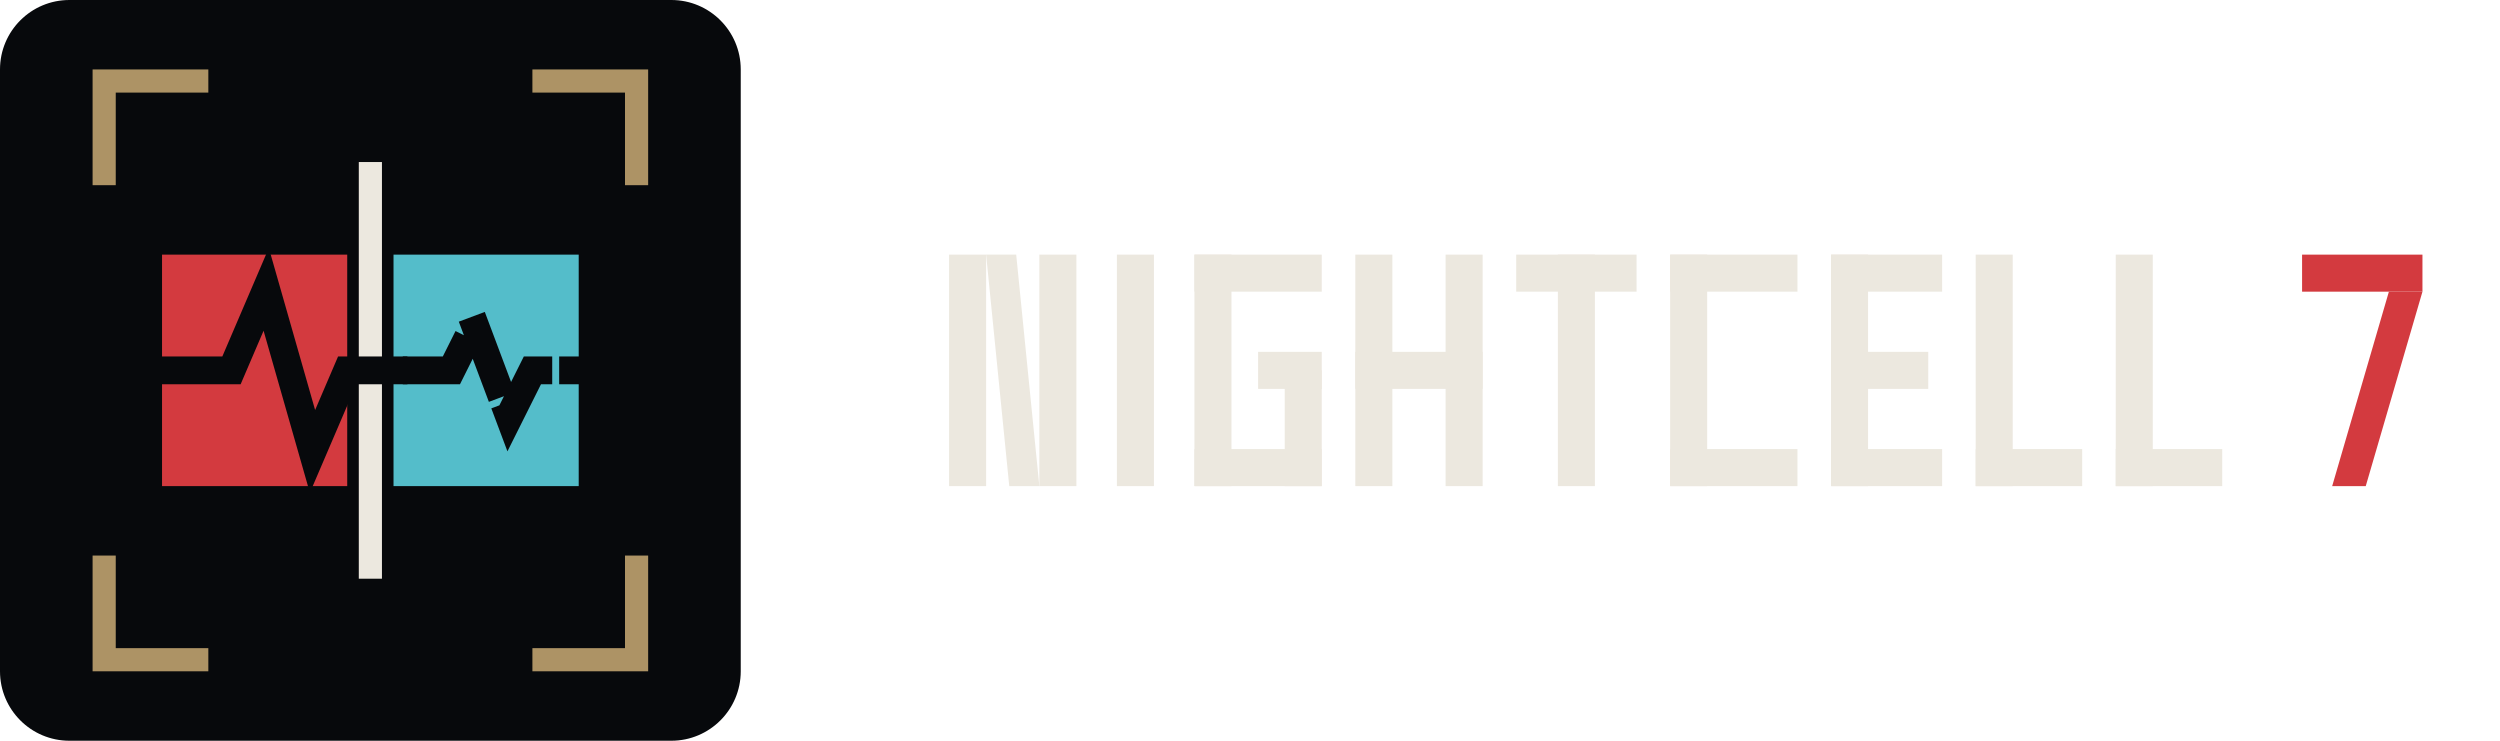
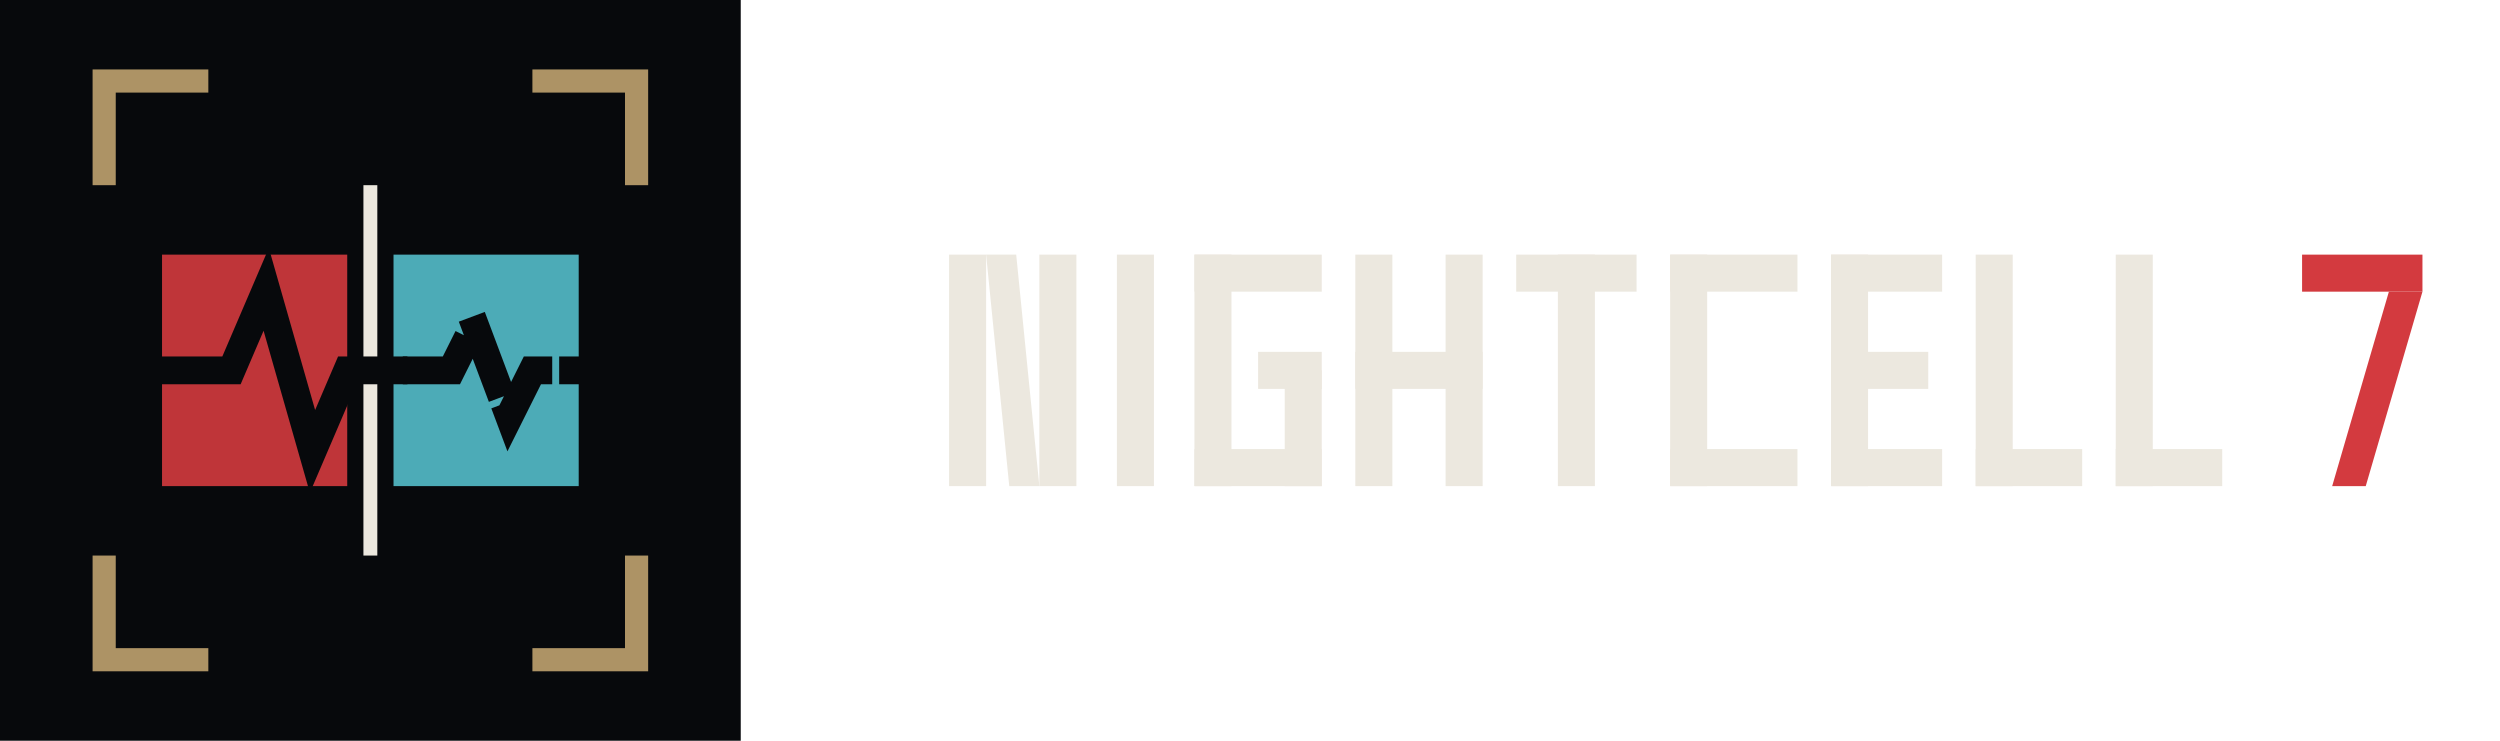
<svg xmlns="http://www.w3.org/2000/svg" viewBox="0 0 216 64" role="img" aria-label="NIGHTCELL 7">
-   <rect width="64" height="64" rx="6" fill="#07090c" />
-   <path d="M14 22h16v20h-16Z" fill="#d33a3f" />
-   <path d="M34 22h16v20h-16Z" fill="#54bdca" />
-   <rect x="31" y="14" width="2" height="36" fill="#ece8df" />
-   <path d="M8 6h10v2h-8v8h-2Z" fill="#ad9365" />
-   <path d="M56 6h-10v2h8v8h2Z" fill="#ad9365" />
-   <path d="M8 58h10v-2h-8v-8h-2Z" fill="#ad9365" />
-   <path d="M56 58h-10v-2h8v-8h2Z" fill="#ad9365" />
-   <path d="M14 32h6l3 -7l4 14l3 -7h4" fill="none" stroke="#07090c" stroke-width="2.4" stroke-linecap="square" />
-   <path d="M36 32h3l2 -4l3 8l2 -4h4" fill="none" stroke="#07090c" stroke-width="2.4" stroke-linecap="square" stroke-dasharray="5 3" />
+   <svg x="0" y="0" width="64" height="64" viewBox="0 0 64 64">
+     <rect width="64" height="64" fill="#07090c" />
+     <path d="M8 6h10V8H10v8H8V6Z" fill="#ad9365" />
+     <path d="M56 6H46V8h8v8h2V6Z" fill="#ad9365" />
+     <path d="M8 58h10v-2H10v-8H8v10Z" fill="#ad9365" />
+     <path d="M56 58H46v-2h8v-8h2v10Z" fill="#ad9365" />
+     <path d="M14 22h16v20H14V22Z" fill="#d33a3f" fill-opacity="0.9" />
+     <path d="M34 22h16v20H34V22Z" fill="#54bdca" fill-opacity="0.9" />
+     <rect x="31.4" y="16" width="1.2" height="32" fill="#ece8df" />
+     <path d="M14 32h6l3-7 4 14 3-7h4" fill="none" stroke="#07090c" stroke-width="2.4" stroke-linecap="square" stroke-linejoin="miter" />
+     <path d="M36 32h3l2-4 3 8 2-4h4" fill="none" stroke="#07090c" stroke-width="2.4" stroke-linecap="square" stroke-linejoin="miter" stroke-dasharray="5 3" />
+   </svg>
  <g fill="#ece8df">
    <path d="M82 22h3.2v20h-3.2Z" />
    <path d="M89.8 22h3.2v20h-3.2Z" />
    <path d="M85.2 22L87.8 22L89.8 42L87.2 42Z" />
    <path d="M96.5 22h3.2v20h-3.2Z" />
    <path d="M103.2 22h3.2v20h-3.2Z" />
    <path d="M103.2 22h11v3.2h-11Z" />
    <path d="M103.2 38.8h11v3.2h-11Z" />
    <path d="M111 32h3.2v10h-3.2Z" />
    <path d="M108.7 30.4h5.5v3.2h-5.5Z" />
    <path d="M117.1 22h3.2v20h-3.2Z" />
    <path d="M124.9 22h3.2v20h-3.2Z" />
    <path d="M117.1 30.4h11v3.2h-11Z" />
    <path d="M131 22h10.4v3.2h-10.4Z" />
    <path d="M134.6 22h3.2v20h-3.2Z" />
    <path d="M144.3 22h3.2v20h-3.2Z" />
    <path d="M144.3 22h11v3.2h-11Z" />
    <path d="M144.3 38.8h11v3.2h-11Z" />
    <path d="M158.2 22h3.2v20h-3.2Z" />
    <path d="M158.2 22h9.6v3.2h-9.6Z" />
    <path d="M158.2 30.4h8.4v3.2h-8.4Z" />
    <path d="M158.2 38.8h9.6v3.2h-9.6Z" />
    <path d="M170.7 22h3.2v20h-3.2Z" />
    <path d="M170.7 38.8h9.2v3.2h-9.2Z" />
    <path d="M182.8 22h3.2v20h-3.2Z" />
    <path d="M182.8 38.8h9.2v3.2h-9.2Z" />
  </g>
  <g fill="#d33a3f">
    <path d="M198.9 22h10.4v3.2h-10.4Z" />
    <path d="M209.3 25.2L206.4 25.2L201.5 42L204.4 42Z" />
  </g>
</svg>
